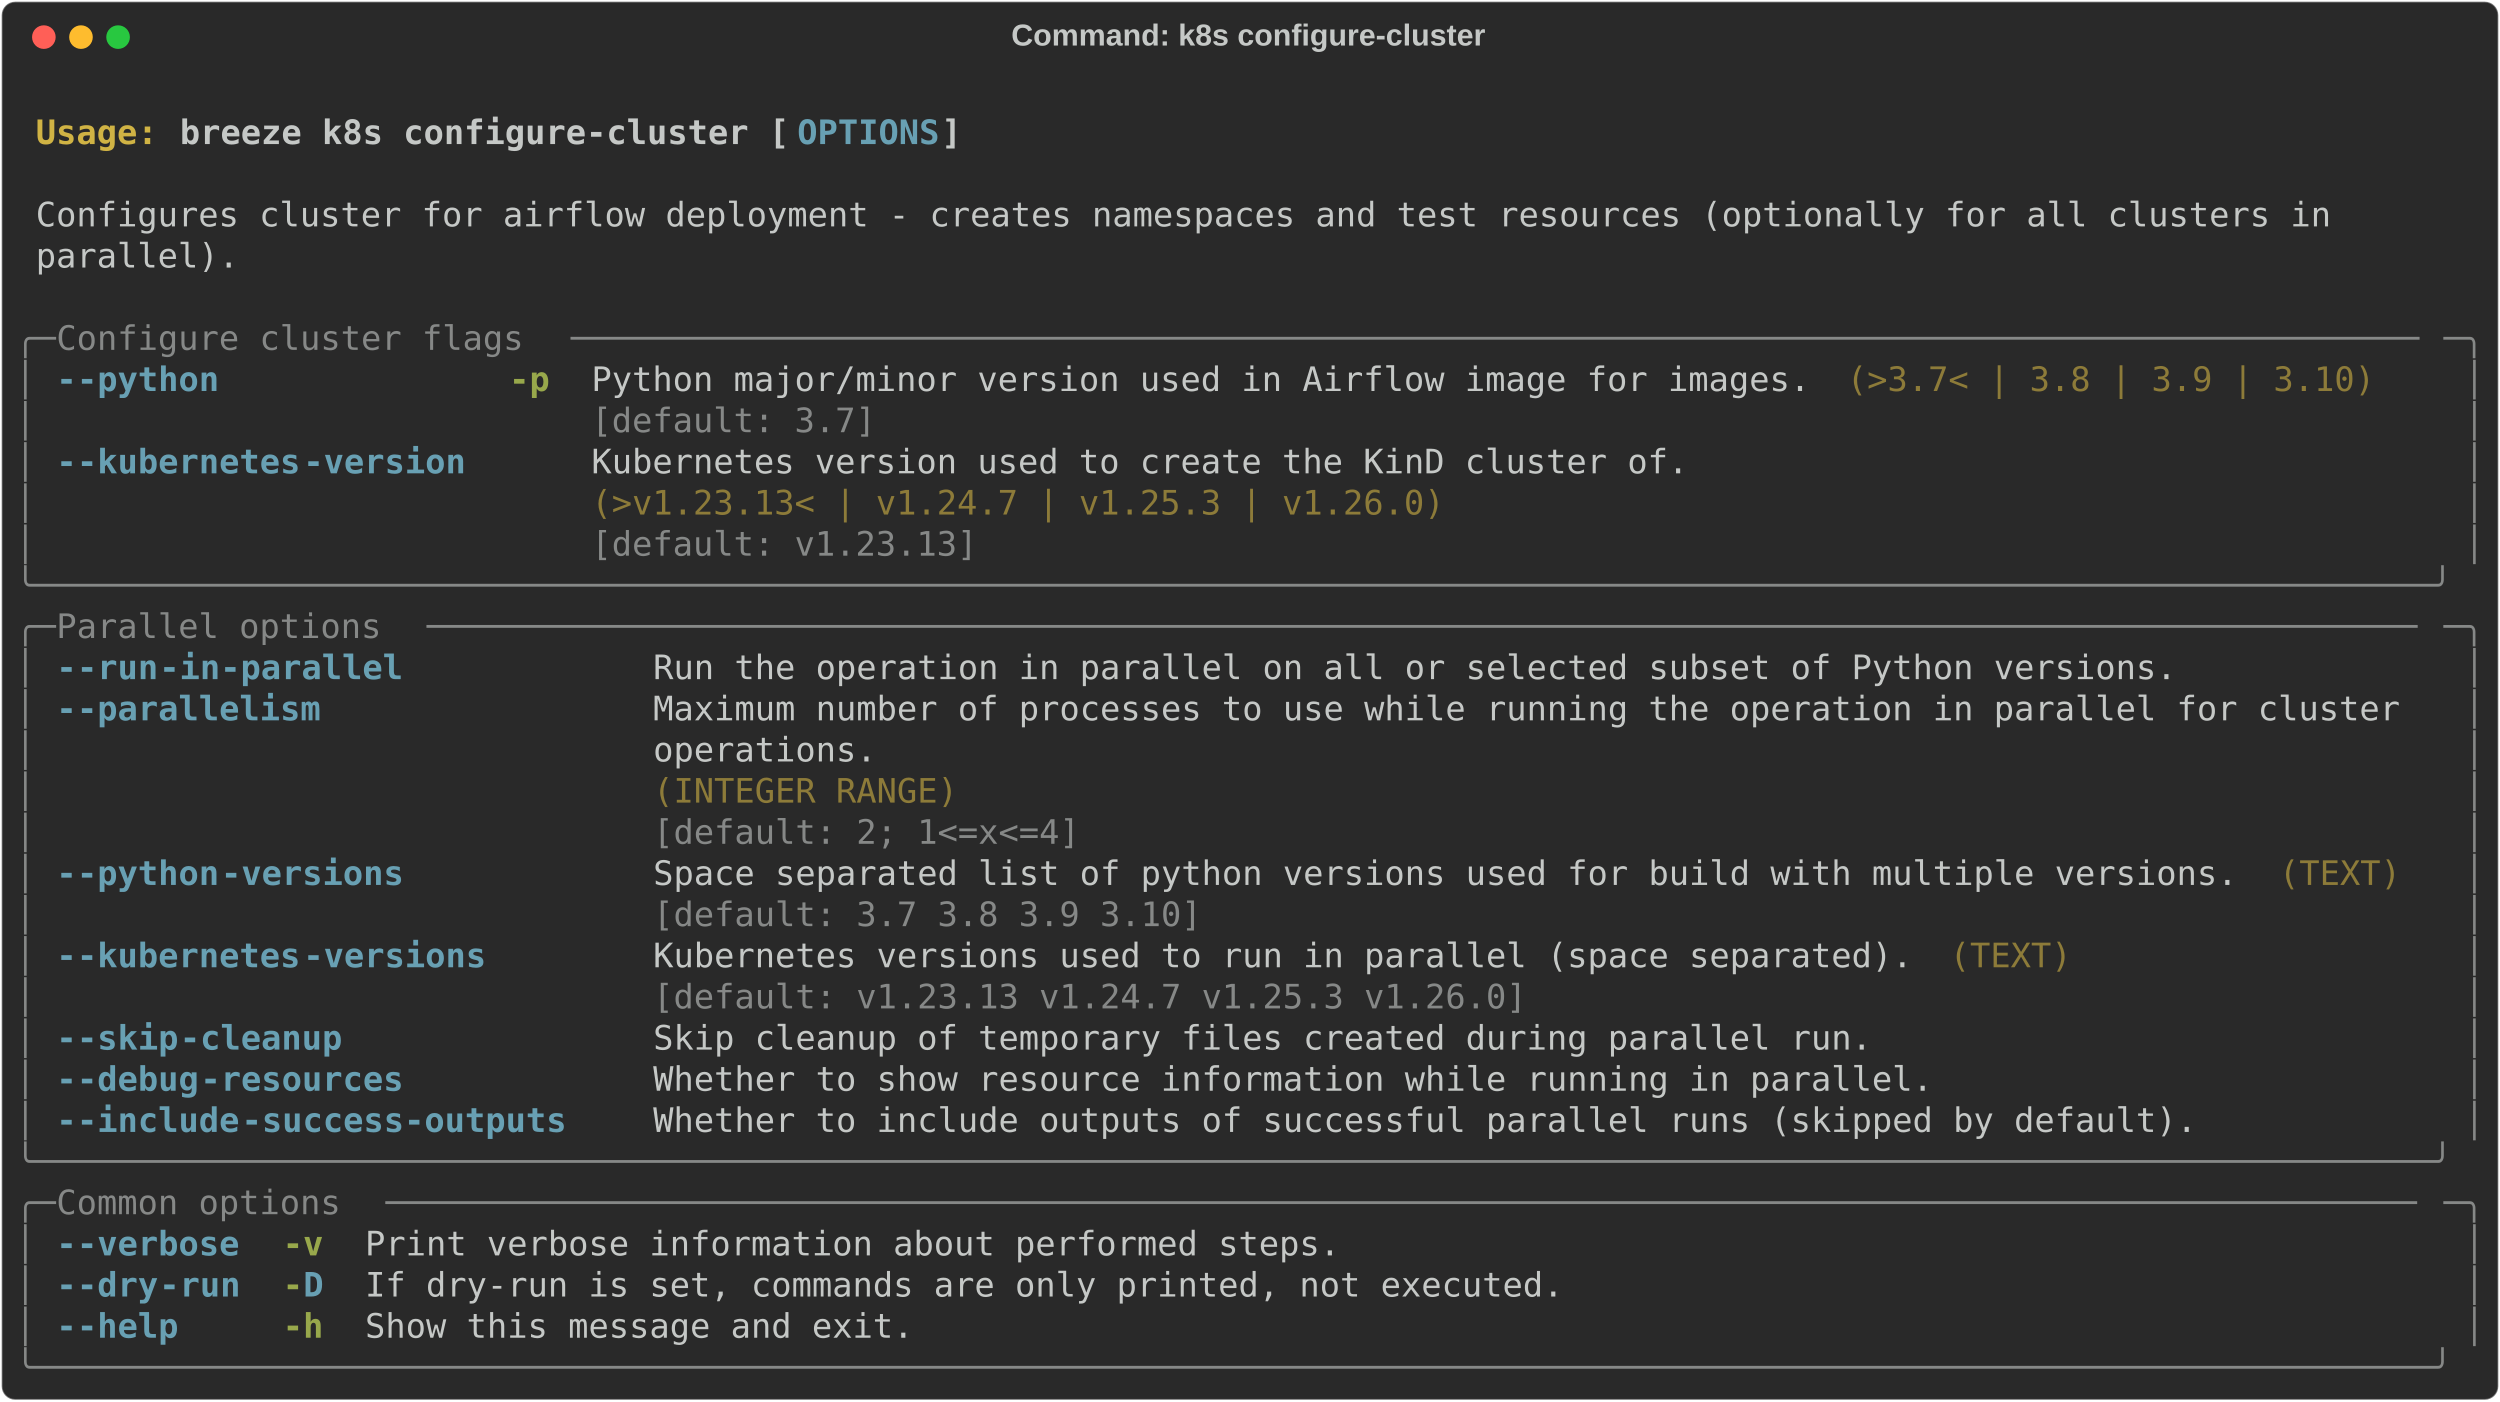
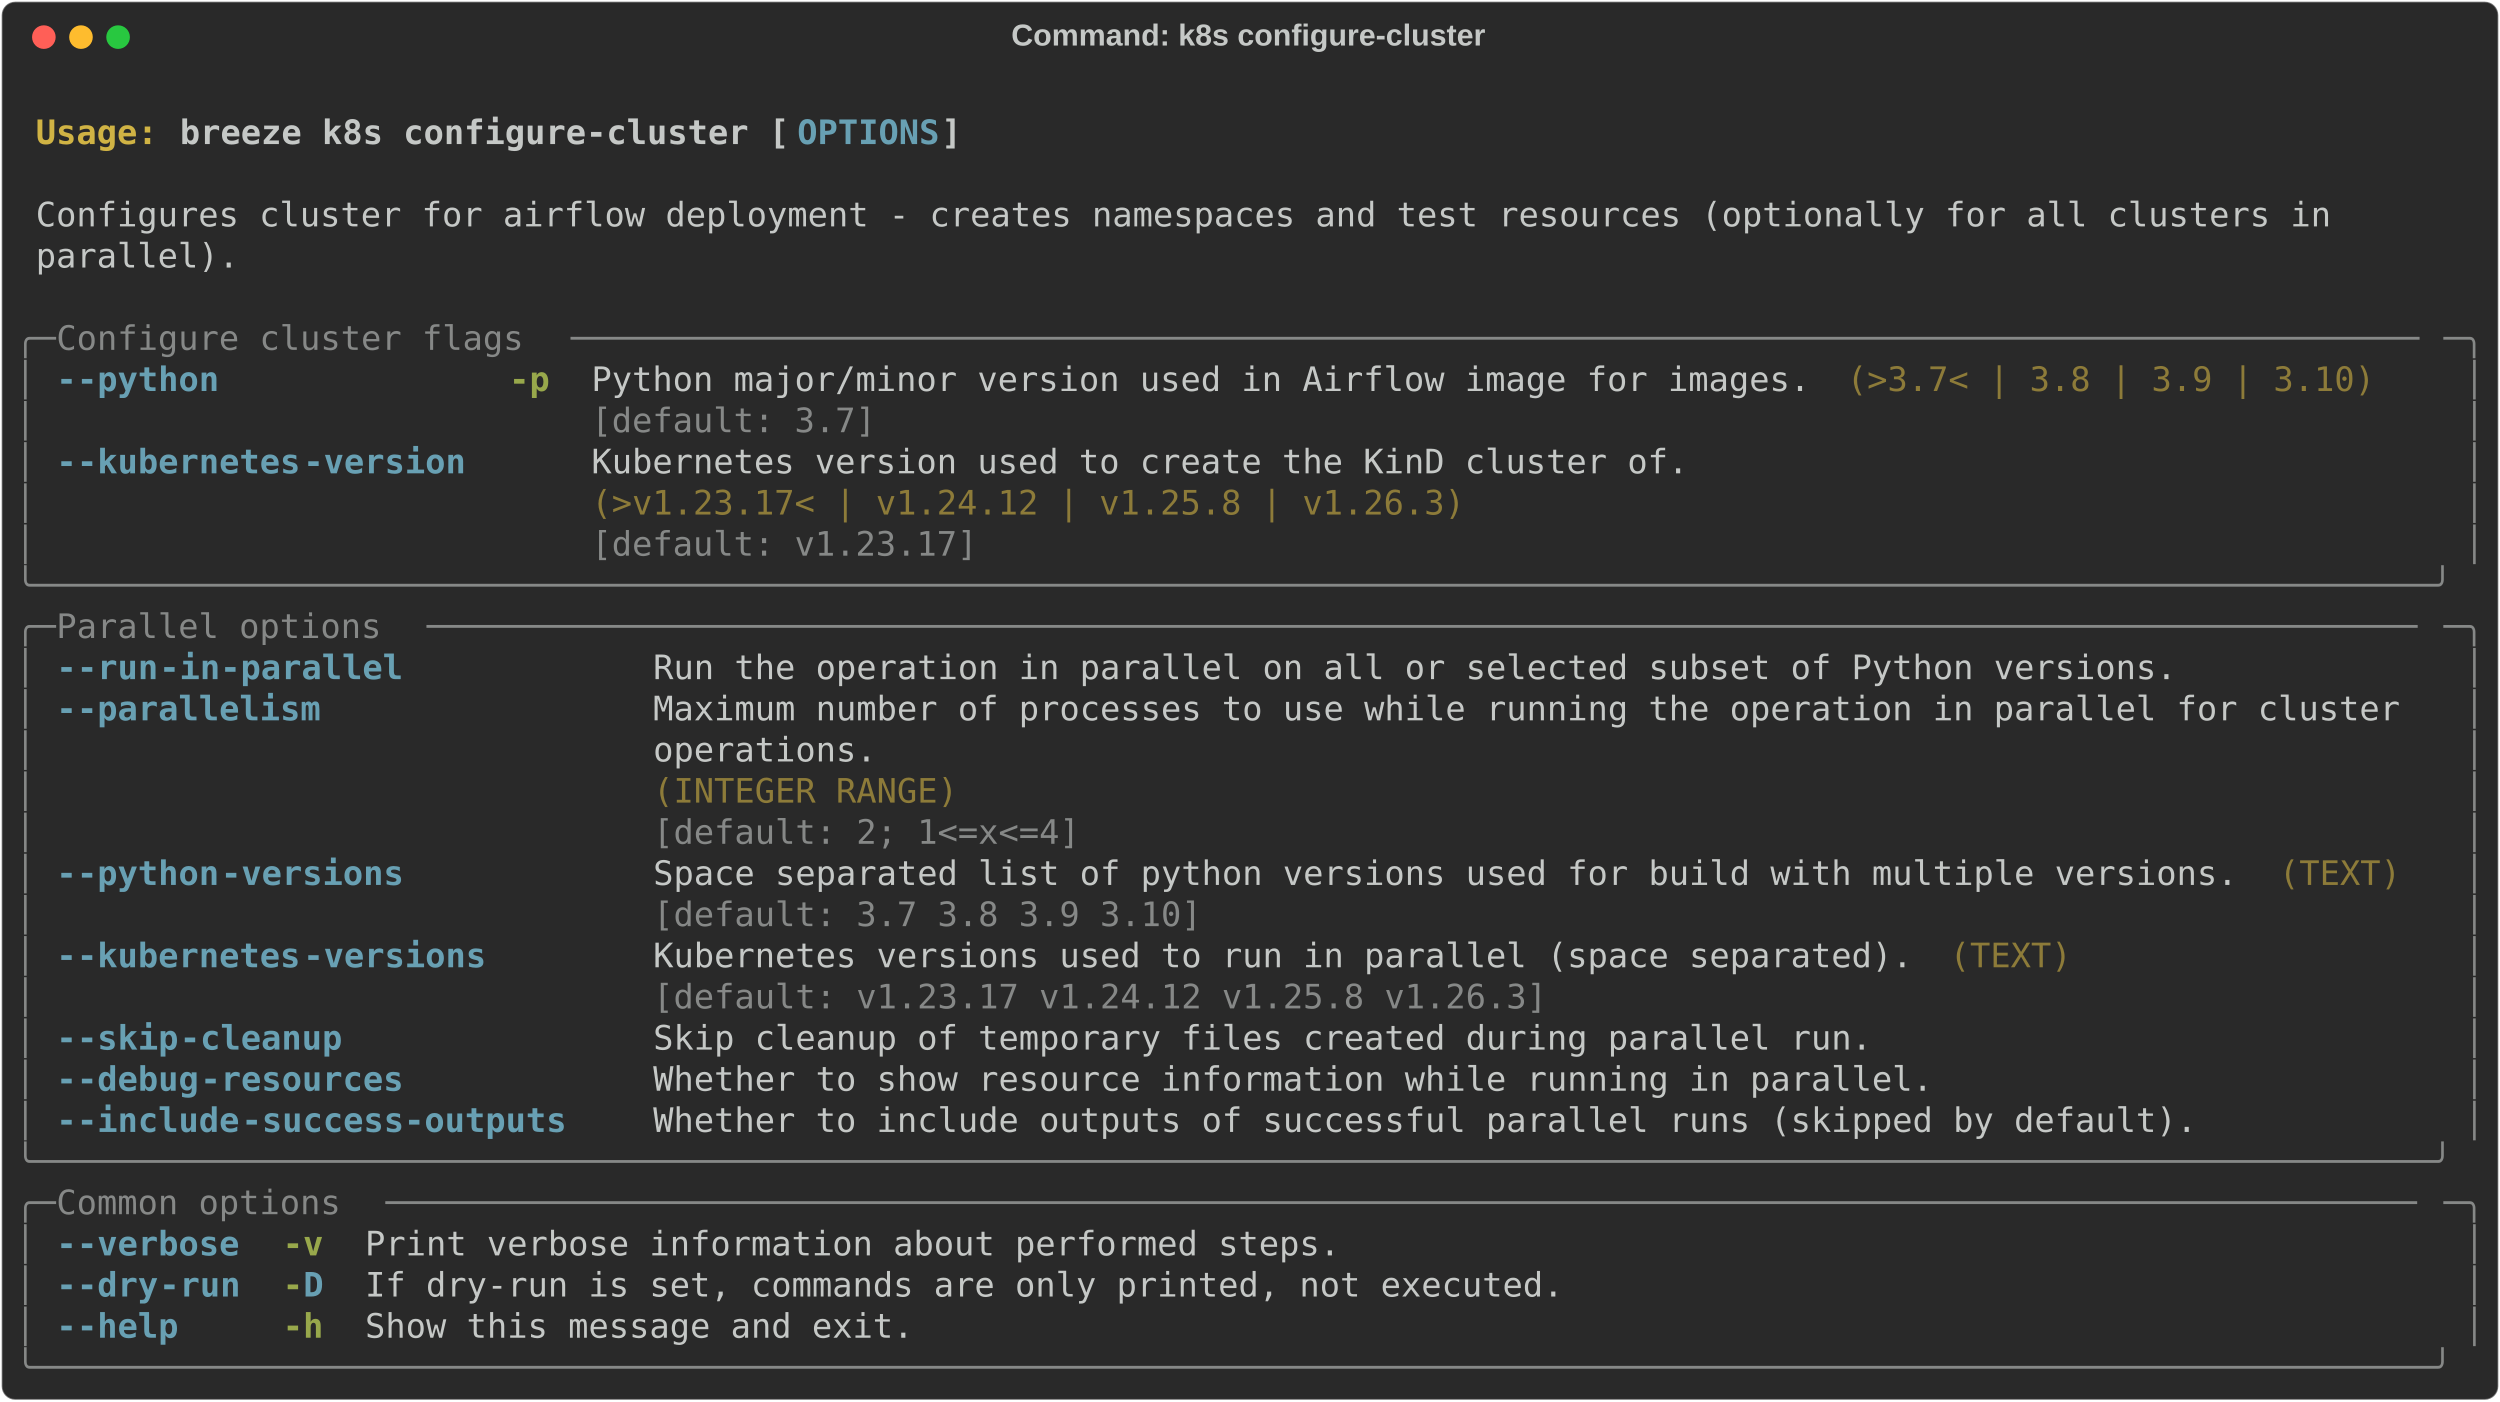
<svg xmlns="http://www.w3.org/2000/svg" class="rich-terminal" viewBox="0 0 1482 830.8">
  <style>

    @font-face {
        font-family: "Fira Code";
        src: local("FiraCode-Regular"),
                url("https://cdnjs.cloudflare.com/ajax/libs/firacode/6.2.0/woff2/FiraCode-Regular.woff2") format("woff2"),
                url("https://cdnjs.cloudflare.com/ajax/libs/firacode/6.2.0/woff/FiraCode-Regular.woff") format("woff");
        font-style: normal;
        font-weight: 400;
    }
    @font-face {
        font-family: "Fira Code";
        src: local("FiraCode-Bold"),
                url("https://cdnjs.cloudflare.com/ajax/libs/firacode/6.2.0/woff2/FiraCode-Bold.woff2") format("woff2"),
                url("https://cdnjs.cloudflare.com/ajax/libs/firacode/6.2.0/woff/FiraCode-Bold.woff") format("woff");
        font-style: bold;
        font-weight: 700;
    }

    .breeze-k8s-configure-cluster-matrix {
        font-family: Fira Code, monospace;
        font-size: 20px;
        line-height: 24.4px;
        font-variant-east-asian: full-width;
    }

    .breeze-k8s-configure-cluster-title {
        font-size: 18px;
        font-weight: bold;
        font-family: arial;
    }

    .breeze-k8s-configure-cluster-r1 { fill: #c5c8c6;font-weight: bold }
.breeze-k8s-configure-cluster-r2 { fill: #c5c8c6 }
.breeze-k8s-configure-cluster-r3 { fill: #d0b344;font-weight: bold }
.breeze-k8s-configure-cluster-r4 { fill: #68a0b3;font-weight: bold }
.breeze-k8s-configure-cluster-r5 { fill: #868887 }
.breeze-k8s-configure-cluster-r6 { fill: #98a84b;font-weight: bold }
.breeze-k8s-configure-cluster-r7 { fill: #8d7b39 }
    </style>
  <defs>
    <clipPath id="breeze-k8s-configure-cluster-clip-terminal">
      <rect x="0" y="0" width="1463.0" height="779.8" />
    </clipPath>
    <clipPath id="breeze-k8s-configure-cluster-line-0">
      <rect x="0" y="1.5" width="1464" height="24.65" />
    </clipPath>
    <clipPath id="breeze-k8s-configure-cluster-line-1">
      <rect x="0" y="25.9" width="1464" height="24.65" />
    </clipPath>
    <clipPath id="breeze-k8s-configure-cluster-line-2">
      <rect x="0" y="50.3" width="1464" height="24.65" />
    </clipPath>
    <clipPath id="breeze-k8s-configure-cluster-line-3">
      <rect x="0" y="74.7" width="1464" height="24.65" />
    </clipPath>
    <clipPath id="breeze-k8s-configure-cluster-line-4">
      <rect x="0" y="99.1" width="1464" height="24.65" />
    </clipPath>
    <clipPath id="breeze-k8s-configure-cluster-line-5">
      <rect x="0" y="123.5" width="1464" height="24.65" />
    </clipPath>
    <clipPath id="breeze-k8s-configure-cluster-line-6">
      <rect x="0" y="147.9" width="1464" height="24.65" />
    </clipPath>
    <clipPath id="breeze-k8s-configure-cluster-line-7">
      <rect x="0" y="172.3" width="1464" height="24.65" />
    </clipPath>
    <clipPath id="breeze-k8s-configure-cluster-line-8">
      <rect x="0" y="196.7" width="1464" height="24.65" />
    </clipPath>
    <clipPath id="breeze-k8s-configure-cluster-line-9">
      <rect x="0" y="221.1" width="1464" height="24.65" />
    </clipPath>
    <clipPath id="breeze-k8s-configure-cluster-line-10">
      <rect x="0" y="245.5" width="1464" height="24.65" />
    </clipPath>
    <clipPath id="breeze-k8s-configure-cluster-line-11">
      <rect x="0" y="269.9" width="1464" height="24.65" />
    </clipPath>
    <clipPath id="breeze-k8s-configure-cluster-line-12">
      <rect x="0" y="294.3" width="1464" height="24.65" />
    </clipPath>
    <clipPath id="breeze-k8s-configure-cluster-line-13">
      <rect x="0" y="318.7" width="1464" height="24.65" />
    </clipPath>
    <clipPath id="breeze-k8s-configure-cluster-line-14">
      <rect x="0" y="343.1" width="1464" height="24.65" />
    </clipPath>
    <clipPath id="breeze-k8s-configure-cluster-line-15">
      <rect x="0" y="367.5" width="1464" height="24.65" />
    </clipPath>
    <clipPath id="breeze-k8s-configure-cluster-line-16">
      <rect x="0" y="391.9" width="1464" height="24.65" />
    </clipPath>
    <clipPath id="breeze-k8s-configure-cluster-line-17">
      <rect x="0" y="416.3" width="1464" height="24.65" />
    </clipPath>
    <clipPath id="breeze-k8s-configure-cluster-line-18">
      <rect x="0" y="440.7" width="1464" height="24.65" />
    </clipPath>
    <clipPath id="breeze-k8s-configure-cluster-line-19">
      <rect x="0" y="465.1" width="1464" height="24.65" />
    </clipPath>
    <clipPath id="breeze-k8s-configure-cluster-line-20">
      <rect x="0" y="489.5" width="1464" height="24.65" />
    </clipPath>
    <clipPath id="breeze-k8s-configure-cluster-line-21">
      <rect x="0" y="513.9" width="1464" height="24.65" />
    </clipPath>
    <clipPath id="breeze-k8s-configure-cluster-line-22">
      <rect x="0" y="538.3" width="1464" height="24.65" />
    </clipPath>
    <clipPath id="breeze-k8s-configure-cluster-line-23">
      <rect x="0" y="562.7" width="1464" height="24.65" />
    </clipPath>
    <clipPath id="breeze-k8s-configure-cluster-line-24">
      <rect x="0" y="587.1" width="1464" height="24.65" />
    </clipPath>
    <clipPath id="breeze-k8s-configure-cluster-line-25">
      <rect x="0" y="611.5" width="1464" height="24.65" />
    </clipPath>
    <clipPath id="breeze-k8s-configure-cluster-line-26">
      <rect x="0" y="635.9" width="1464" height="24.65" />
    </clipPath>
    <clipPath id="breeze-k8s-configure-cluster-line-27">
      <rect x="0" y="660.3" width="1464" height="24.65" />
    </clipPath>
    <clipPath id="breeze-k8s-configure-cluster-line-28">
      <rect x="0" y="684.7" width="1464" height="24.65" />
    </clipPath>
    <clipPath id="breeze-k8s-configure-cluster-line-29">
      <rect x="0" y="709.1" width="1464" height="24.65" />
    </clipPath>
    <clipPath id="breeze-k8s-configure-cluster-line-30">
      <rect x="0" y="733.5" width="1464" height="24.65" />
    </clipPath>
  </defs>
  <rect fill="#292929" stroke="rgba(255,255,255,0.35)" stroke-width="1" x="1" y="1" width="1480" height="828.8" rx="8" />
  <text class="breeze-k8s-configure-cluster-title" fill="#c5c8c6" text-anchor="middle" x="740" y="27">Command: k8s configure-cluster</text>
  <g transform="translate(26,22)">
    <circle cx="0" cy="0" r="7" fill="#ff5f57" />
    <circle cx="22" cy="0" r="7" fill="#febc2e" />
    <circle cx="44" cy="0" r="7" fill="#28c840" />
  </g>
  <g transform="translate(9, 41)" clip-path="url(#breeze-k8s-configure-cluster-clip-terminal)">
    <g class="breeze-k8s-configure-cluster-matrix">
      <text class="breeze-k8s-configure-cluster-r2" x="1464" y="20" textLength="12.2" clip-path="url(#breeze-k8s-configure-cluster-line-0)">
</text>
      <text class="breeze-k8s-configure-cluster-r3" x="12.2" y="44.4" textLength="85.4" clip-path="url(#breeze-k8s-configure-cluster-line-1)">Usage: </text>
      <text class="breeze-k8s-configure-cluster-r1" x="97.6" y="44.4" textLength="366" clip-path="url(#breeze-k8s-configure-cluster-line-1)">breeze k8s configure-cluster [</text>
      <text class="breeze-k8s-configure-cluster-r4" x="463.6" y="44.4" textLength="85.4" clip-path="url(#breeze-k8s-configure-cluster-line-1)">OPTIONS</text>
      <text class="breeze-k8s-configure-cluster-r1" x="549" y="44.4" textLength="12.2" clip-path="url(#breeze-k8s-configure-cluster-line-1)">]</text>
      <text class="breeze-k8s-configure-cluster-r2" x="1464" y="44.4" textLength="12.2" clip-path="url(#breeze-k8s-configure-cluster-line-1)">
</text>
      <text class="breeze-k8s-configure-cluster-r2" x="1464" y="68.8" textLength="12.2" clip-path="url(#breeze-k8s-configure-cluster-line-2)">
</text>
      <text class="breeze-k8s-configure-cluster-r2" x="12.2" y="93.2" textLength="1390.8" clip-path="url(#breeze-k8s-configure-cluster-line-3)">Configures cluster for airflow deployment - creates namespaces and test resources (optionally for all clusters in </text>
      <text class="breeze-k8s-configure-cluster-r2" x="1464" y="93.2" textLength="12.2" clip-path="url(#breeze-k8s-configure-cluster-line-3)">
</text>
      <text class="breeze-k8s-configure-cluster-r2" x="12.2" y="117.6" textLength="122" clip-path="url(#breeze-k8s-configure-cluster-line-4)">parallel).</text>
      <text class="breeze-k8s-configure-cluster-r2" x="1464" y="117.6" textLength="12.2" clip-path="url(#breeze-k8s-configure-cluster-line-4)">
</text>
      <text class="breeze-k8s-configure-cluster-r2" x="1464" y="142" textLength="12.2" clip-path="url(#breeze-k8s-configure-cluster-line-5)">
</text>
      <text class="breeze-k8s-configure-cluster-r5" x="0" y="166.4" textLength="24.4" clip-path="url(#breeze-k8s-configure-cluster-line-6)">╭─</text>
      <text class="breeze-k8s-configure-cluster-r5" x="24.4" y="166.4" textLength="305" clip-path="url(#breeze-k8s-configure-cluster-line-6)"> Configure cluster flags </text>
      <text class="breeze-k8s-configure-cluster-r5" x="329.4" y="166.4" textLength="1110.2" clip-path="url(#breeze-k8s-configure-cluster-line-6)">───────────────────────────────────────────────────────────────────────────────────────────</text>
      <text class="breeze-k8s-configure-cluster-r5" x="1439.6" y="166.4" textLength="24.4" clip-path="url(#breeze-k8s-configure-cluster-line-6)">─╮</text>
      <text class="breeze-k8s-configure-cluster-r2" x="1464" y="166.4" textLength="12.2" clip-path="url(#breeze-k8s-configure-cluster-line-6)">
</text>
      <text class="breeze-k8s-configure-cluster-r5" x="0" y="190.8" textLength="12.2" clip-path="url(#breeze-k8s-configure-cluster-line-7)">│</text>
      <text class="breeze-k8s-configure-cluster-r4" x="24.4" y="190.8" textLength="12.2" clip-path="url(#breeze-k8s-configure-cluster-line-7)">-</text>
      <text class="breeze-k8s-configure-cluster-r4" x="36.6" y="190.8" textLength="85.4" clip-path="url(#breeze-k8s-configure-cluster-line-7)">-python</text>
      <text class="breeze-k8s-configure-cluster-r6" x="292.8" y="190.8" textLength="24.4" clip-path="url(#breeze-k8s-configure-cluster-line-7)">-p</text>
      <text class="breeze-k8s-configure-cluster-r2" x="341.6" y="190.8" textLength="732" clip-path="url(#breeze-k8s-configure-cluster-line-7)">Python major/minor version used in Airflow image for images.</text>
      <text class="breeze-k8s-configure-cluster-r7" x="1085.8" y="190.8" textLength="317.2" clip-path="url(#breeze-k8s-configure-cluster-line-7)">(&gt;3.7&lt; | 3.8 | 3.9 | 3.10)</text>
      <text class="breeze-k8s-configure-cluster-r5" x="1451.8" y="190.8" textLength="12.2" clip-path="url(#breeze-k8s-configure-cluster-line-7)">│</text>
      <text class="breeze-k8s-configure-cluster-r2" x="1464" y="190.8" textLength="12.2" clip-path="url(#breeze-k8s-configure-cluster-line-7)">
</text>
      <text class="breeze-k8s-configure-cluster-r5" x="0" y="215.2" textLength="12.2" clip-path="url(#breeze-k8s-configure-cluster-line-8)">│</text>
      <text class="breeze-k8s-configure-cluster-r5" x="341.6" y="215.2" textLength="732" clip-path="url(#breeze-k8s-configure-cluster-line-8)">[default: 3.7]                                              </text>
      <text class="breeze-k8s-configure-cluster-r5" x="1451.8" y="215.2" textLength="12.2" clip-path="url(#breeze-k8s-configure-cluster-line-8)">│</text>
      <text class="breeze-k8s-configure-cluster-r2" x="1464" y="215.2" textLength="12.2" clip-path="url(#breeze-k8s-configure-cluster-line-8)">
</text>
      <text class="breeze-k8s-configure-cluster-r5" x="0" y="239.6" textLength="12.2" clip-path="url(#breeze-k8s-configure-cluster-line-9)">│</text>
      <text class="breeze-k8s-configure-cluster-r4" x="24.4" y="239.6" textLength="12.2" clip-path="url(#breeze-k8s-configure-cluster-line-9)">-</text>
      <text class="breeze-k8s-configure-cluster-r4" x="36.6" y="239.6" textLength="134.2" clip-path="url(#breeze-k8s-configure-cluster-line-9)">-kubernetes</text>
      <text class="breeze-k8s-configure-cluster-r4" x="170.8" y="239.6" textLength="97.6" clip-path="url(#breeze-k8s-configure-cluster-line-9)">-version</text>
      <text class="breeze-k8s-configure-cluster-r2" x="341.6" y="239.6" textLength="658.8" clip-path="url(#breeze-k8s-configure-cluster-line-9)">Kubernetes version used to create the KinD cluster of.</text>
      <text class="breeze-k8s-configure-cluster-r5" x="1451.8" y="239.6" textLength="12.2" clip-path="url(#breeze-k8s-configure-cluster-line-9)">│</text>
      <text class="breeze-k8s-configure-cluster-r2" x="1464" y="239.6" textLength="12.2" clip-path="url(#breeze-k8s-configure-cluster-line-9)">
</text>
      <text class="breeze-k8s-configure-cluster-r5" x="0" y="264" textLength="12.2" clip-path="url(#breeze-k8s-configure-cluster-line-10)">│</text>
-       <text class="breeze-k8s-configure-cluster-r7" x="341.6" y="264" textLength="658.8" clip-path="url(#breeze-k8s-configure-cluster-line-10)">(&gt;v1.23.13&lt; | v1.24.7 | v1.25.3 | v1.26.0)            </text>
+       <text class="breeze-k8s-configure-cluster-r7" x="341.6" y="264" textLength="658.8" clip-path="url(#breeze-k8s-configure-cluster-line-10)">(&gt;v1.23.17&lt; | v1.24.12 | v1.25.8 | v1.26.3)           </text>
      <text class="breeze-k8s-configure-cluster-r5" x="1451.8" y="264" textLength="12.2" clip-path="url(#breeze-k8s-configure-cluster-line-10)">│</text>
      <text class="breeze-k8s-configure-cluster-r2" x="1464" y="264" textLength="12.2" clip-path="url(#breeze-k8s-configure-cluster-line-10)">
</text>
      <text class="breeze-k8s-configure-cluster-r5" x="0" y="288.4" textLength="12.2" clip-path="url(#breeze-k8s-configure-cluster-line-11)">│</text>
-       <text class="breeze-k8s-configure-cluster-r5" x="341.6" y="288.4" textLength="658.8" clip-path="url(#breeze-k8s-configure-cluster-line-11)">[default: v1.23.13]                                   </text>
+       <text class="breeze-k8s-configure-cluster-r5" x="341.6" y="288.4" textLength="658.8" clip-path="url(#breeze-k8s-configure-cluster-line-11)">[default: v1.23.17]                                   </text>
      <text class="breeze-k8s-configure-cluster-r5" x="1451.8" y="288.4" textLength="12.2" clip-path="url(#breeze-k8s-configure-cluster-line-11)">│</text>
      <text class="breeze-k8s-configure-cluster-r2" x="1464" y="288.4" textLength="12.2" clip-path="url(#breeze-k8s-configure-cluster-line-11)">
</text>
      <text class="breeze-k8s-configure-cluster-r5" x="0" y="312.8" textLength="1464" clip-path="url(#breeze-k8s-configure-cluster-line-12)">╰──────────────────────────────────────────────────────────────────────────────────────────────────────────────────────╯</text>
      <text class="breeze-k8s-configure-cluster-r2" x="1464" y="312.8" textLength="12.2" clip-path="url(#breeze-k8s-configure-cluster-line-12)">
</text>
      <text class="breeze-k8s-configure-cluster-r5" x="0" y="337.2" textLength="24.4" clip-path="url(#breeze-k8s-configure-cluster-line-13)">╭─</text>
      <text class="breeze-k8s-configure-cluster-r5" x="24.4" y="337.2" textLength="219.6" clip-path="url(#breeze-k8s-configure-cluster-line-13)"> Parallel options </text>
      <text class="breeze-k8s-configure-cluster-r5" x="244" y="337.2" textLength="1195.6" clip-path="url(#breeze-k8s-configure-cluster-line-13)">──────────────────────────────────────────────────────────────────────────────────────────────────</text>
      <text class="breeze-k8s-configure-cluster-r5" x="1439.6" y="337.2" textLength="24.4" clip-path="url(#breeze-k8s-configure-cluster-line-13)">─╮</text>
      <text class="breeze-k8s-configure-cluster-r2" x="1464" y="337.2" textLength="12.2" clip-path="url(#breeze-k8s-configure-cluster-line-13)">
</text>
      <text class="breeze-k8s-configure-cluster-r5" x="0" y="361.6" textLength="12.2" clip-path="url(#breeze-k8s-configure-cluster-line-14)">│</text>
      <text class="breeze-k8s-configure-cluster-r4" x="24.4" y="361.6" textLength="12.2" clip-path="url(#breeze-k8s-configure-cluster-line-14)">-</text>
      <text class="breeze-k8s-configure-cluster-r4" x="36.6" y="361.6" textLength="48.8" clip-path="url(#breeze-k8s-configure-cluster-line-14)">-run</text>
      <text class="breeze-k8s-configure-cluster-r4" x="85.4" y="361.6" textLength="146.4" clip-path="url(#breeze-k8s-configure-cluster-line-14)">-in-parallel</text>
      <text class="breeze-k8s-configure-cluster-r2" x="378.2" y="361.6" textLength="915" clip-path="url(#breeze-k8s-configure-cluster-line-14)">Run the operation in parallel on all or selected subset of Python versions.</text>
      <text class="breeze-k8s-configure-cluster-r5" x="1451.8" y="361.6" textLength="12.2" clip-path="url(#breeze-k8s-configure-cluster-line-14)">│</text>
      <text class="breeze-k8s-configure-cluster-r2" x="1464" y="361.6" textLength="12.2" clip-path="url(#breeze-k8s-configure-cluster-line-14)">
</text>
      <text class="breeze-k8s-configure-cluster-r5" x="0" y="386" textLength="12.2" clip-path="url(#breeze-k8s-configure-cluster-line-15)">│</text>
      <text class="breeze-k8s-configure-cluster-r4" x="24.4" y="386" textLength="12.2" clip-path="url(#breeze-k8s-configure-cluster-line-15)">-</text>
      <text class="breeze-k8s-configure-cluster-r4" x="36.6" y="386" textLength="146.4" clip-path="url(#breeze-k8s-configure-cluster-line-15)">-parallelism</text>
      <text class="breeze-k8s-configure-cluster-r2" x="378.2" y="386" textLength="1061.4" clip-path="url(#breeze-k8s-configure-cluster-line-15)">Maximum number of processes to use while running the operation in parallel for cluster </text>
      <text class="breeze-k8s-configure-cluster-r5" x="1451.8" y="386" textLength="12.2" clip-path="url(#breeze-k8s-configure-cluster-line-15)">│</text>
      <text class="breeze-k8s-configure-cluster-r2" x="1464" y="386" textLength="12.2" clip-path="url(#breeze-k8s-configure-cluster-line-15)">
</text>
      <text class="breeze-k8s-configure-cluster-r5" x="0" y="410.4" textLength="12.2" clip-path="url(#breeze-k8s-configure-cluster-line-16)">│</text>
      <text class="breeze-k8s-configure-cluster-r2" x="378.2" y="410.4" textLength="1061.4" clip-path="url(#breeze-k8s-configure-cluster-line-16)">operations.                                                                            </text>
      <text class="breeze-k8s-configure-cluster-r5" x="1451.8" y="410.4" textLength="12.2" clip-path="url(#breeze-k8s-configure-cluster-line-16)">│</text>
      <text class="breeze-k8s-configure-cluster-r2" x="1464" y="410.4" textLength="12.2" clip-path="url(#breeze-k8s-configure-cluster-line-16)">
</text>
      <text class="breeze-k8s-configure-cluster-r5" x="0" y="434.8" textLength="12.2" clip-path="url(#breeze-k8s-configure-cluster-line-17)">│</text>
      <text class="breeze-k8s-configure-cluster-r7" x="378.2" y="434.8" textLength="1061.4" clip-path="url(#breeze-k8s-configure-cluster-line-17)">(INTEGER RANGE)                                                                        </text>
      <text class="breeze-k8s-configure-cluster-r5" x="1451.8" y="434.8" textLength="12.2" clip-path="url(#breeze-k8s-configure-cluster-line-17)">│</text>
      <text class="breeze-k8s-configure-cluster-r2" x="1464" y="434.8" textLength="12.2" clip-path="url(#breeze-k8s-configure-cluster-line-17)">
</text>
      <text class="breeze-k8s-configure-cluster-r5" x="0" y="459.2" textLength="12.2" clip-path="url(#breeze-k8s-configure-cluster-line-18)">│</text>
      <text class="breeze-k8s-configure-cluster-r5" x="378.2" y="459.2" textLength="1061.4" clip-path="url(#breeze-k8s-configure-cluster-line-18)">[default: 2; 1&lt;=x&lt;=4]                                                                  </text>
      <text class="breeze-k8s-configure-cluster-r5" x="1451.8" y="459.2" textLength="12.2" clip-path="url(#breeze-k8s-configure-cluster-line-18)">│</text>
      <text class="breeze-k8s-configure-cluster-r2" x="1464" y="459.2" textLength="12.2" clip-path="url(#breeze-k8s-configure-cluster-line-18)">
</text>
      <text class="breeze-k8s-configure-cluster-r5" x="0" y="483.6" textLength="12.2" clip-path="url(#breeze-k8s-configure-cluster-line-19)">│</text>
      <text class="breeze-k8s-configure-cluster-r4" x="24.4" y="483.6" textLength="12.2" clip-path="url(#breeze-k8s-configure-cluster-line-19)">-</text>
      <text class="breeze-k8s-configure-cluster-r4" x="36.6" y="483.6" textLength="85.4" clip-path="url(#breeze-k8s-configure-cluster-line-19)">-python</text>
      <text class="breeze-k8s-configure-cluster-r4" x="122" y="483.6" textLength="109.8" clip-path="url(#breeze-k8s-configure-cluster-line-19)">-versions</text>
      <text class="breeze-k8s-configure-cluster-r2" x="378.2" y="483.6" textLength="951.6" clip-path="url(#breeze-k8s-configure-cluster-line-19)">Space separated list of python versions used for build with multiple versions.</text>
      <text class="breeze-k8s-configure-cluster-r7" x="1342" y="483.6" textLength="73.2" clip-path="url(#breeze-k8s-configure-cluster-line-19)">(TEXT)</text>
      <text class="breeze-k8s-configure-cluster-r5" x="1451.8" y="483.6" textLength="12.2" clip-path="url(#breeze-k8s-configure-cluster-line-19)">│</text>
      <text class="breeze-k8s-configure-cluster-r2" x="1464" y="483.6" textLength="12.2" clip-path="url(#breeze-k8s-configure-cluster-line-19)">
</text>
      <text class="breeze-k8s-configure-cluster-r5" x="0" y="508" textLength="12.2" clip-path="url(#breeze-k8s-configure-cluster-line-20)">│</text>
      <text class="breeze-k8s-configure-cluster-r5" x="378.2" y="508" textLength="951.6" clip-path="url(#breeze-k8s-configure-cluster-line-20)">[default: 3.7 3.8 3.9 3.10]                                                   </text>
      <text class="breeze-k8s-configure-cluster-r5" x="1451.8" y="508" textLength="12.2" clip-path="url(#breeze-k8s-configure-cluster-line-20)">│</text>
      <text class="breeze-k8s-configure-cluster-r2" x="1464" y="508" textLength="12.2" clip-path="url(#breeze-k8s-configure-cluster-line-20)">
</text>
      <text class="breeze-k8s-configure-cluster-r5" x="0" y="532.4" textLength="12.2" clip-path="url(#breeze-k8s-configure-cluster-line-21)">│</text>
      <text class="breeze-k8s-configure-cluster-r4" x="24.4" y="532.4" textLength="12.2" clip-path="url(#breeze-k8s-configure-cluster-line-21)">-</text>
      <text class="breeze-k8s-configure-cluster-r4" x="36.6" y="532.4" textLength="134.2" clip-path="url(#breeze-k8s-configure-cluster-line-21)">-kubernetes</text>
      <text class="breeze-k8s-configure-cluster-r4" x="170.8" y="532.4" textLength="109.8" clip-path="url(#breeze-k8s-configure-cluster-line-21)">-versions</text>
      <text class="breeze-k8s-configure-cluster-r2" x="378.2" y="532.4" textLength="756.4" clip-path="url(#breeze-k8s-configure-cluster-line-21)">Kubernetes versions used to run in parallel (space separated).</text>
      <text class="breeze-k8s-configure-cluster-r7" x="1146.8" y="532.4" textLength="73.2" clip-path="url(#breeze-k8s-configure-cluster-line-21)">(TEXT)</text>
      <text class="breeze-k8s-configure-cluster-r5" x="1451.8" y="532.4" textLength="12.2" clip-path="url(#breeze-k8s-configure-cluster-line-21)">│</text>
      <text class="breeze-k8s-configure-cluster-r2" x="1464" y="532.4" textLength="12.2" clip-path="url(#breeze-k8s-configure-cluster-line-21)">
</text>
      <text class="breeze-k8s-configure-cluster-r5" x="0" y="556.8" textLength="12.2" clip-path="url(#breeze-k8s-configure-cluster-line-22)">│</text>
-       <text class="breeze-k8s-configure-cluster-r5" x="378.2" y="556.8" textLength="756.4" clip-path="url(#breeze-k8s-configure-cluster-line-22)">[default: v1.23.13 v1.24.7 v1.25.3 v1.26.0]                   </text>
+       <text class="breeze-k8s-configure-cluster-r5" x="378.2" y="556.8" textLength="756.4" clip-path="url(#breeze-k8s-configure-cluster-line-22)">[default: v1.23.17 v1.24.12 v1.25.8 v1.26.3]                  </text>
      <text class="breeze-k8s-configure-cluster-r5" x="1451.8" y="556.8" textLength="12.2" clip-path="url(#breeze-k8s-configure-cluster-line-22)">│</text>
      <text class="breeze-k8s-configure-cluster-r2" x="1464" y="556.8" textLength="12.2" clip-path="url(#breeze-k8s-configure-cluster-line-22)">
</text>
      <text class="breeze-k8s-configure-cluster-r5" x="0" y="581.2" textLength="12.2" clip-path="url(#breeze-k8s-configure-cluster-line-23)">│</text>
      <text class="breeze-k8s-configure-cluster-r4" x="24.4" y="581.2" textLength="12.2" clip-path="url(#breeze-k8s-configure-cluster-line-23)">-</text>
      <text class="breeze-k8s-configure-cluster-r4" x="36.6" y="581.2" textLength="61" clip-path="url(#breeze-k8s-configure-cluster-line-23)">-skip</text>
      <text class="breeze-k8s-configure-cluster-r4" x="97.6" y="581.2" textLength="97.6" clip-path="url(#breeze-k8s-configure-cluster-line-23)">-cleanup</text>
      <text class="breeze-k8s-configure-cluster-r2" x="378.2" y="581.2" textLength="732" clip-path="url(#breeze-k8s-configure-cluster-line-23)">Skip cleanup of temporary files created during parallel run.</text>
      <text class="breeze-k8s-configure-cluster-r5" x="1451.8" y="581.2" textLength="12.2" clip-path="url(#breeze-k8s-configure-cluster-line-23)">│</text>
      <text class="breeze-k8s-configure-cluster-r2" x="1464" y="581.2" textLength="12.2" clip-path="url(#breeze-k8s-configure-cluster-line-23)">
</text>
      <text class="breeze-k8s-configure-cluster-r5" x="0" y="605.6" textLength="12.2" clip-path="url(#breeze-k8s-configure-cluster-line-24)">│</text>
      <text class="breeze-k8s-configure-cluster-r4" x="24.4" y="605.6" textLength="12.2" clip-path="url(#breeze-k8s-configure-cluster-line-24)">-</text>
      <text class="breeze-k8s-configure-cluster-r4" x="36.6" y="605.6" textLength="73.2" clip-path="url(#breeze-k8s-configure-cluster-line-24)">-debug</text>
      <text class="breeze-k8s-configure-cluster-r4" x="109.8" y="605.6" textLength="122" clip-path="url(#breeze-k8s-configure-cluster-line-24)">-resources</text>
      <text class="breeze-k8s-configure-cluster-r2" x="378.2" y="605.6" textLength="768.6" clip-path="url(#breeze-k8s-configure-cluster-line-24)">Whether to show resource information while running in parallel.</text>
      <text class="breeze-k8s-configure-cluster-r5" x="1451.8" y="605.6" textLength="12.2" clip-path="url(#breeze-k8s-configure-cluster-line-24)">│</text>
      <text class="breeze-k8s-configure-cluster-r2" x="1464" y="605.6" textLength="12.2" clip-path="url(#breeze-k8s-configure-cluster-line-24)">
</text>
      <text class="breeze-k8s-configure-cluster-r5" x="0" y="630" textLength="12.2" clip-path="url(#breeze-k8s-configure-cluster-line-25)">│</text>
      <text class="breeze-k8s-configure-cluster-r4" x="24.4" y="630" textLength="12.2" clip-path="url(#breeze-k8s-configure-cluster-line-25)">-</text>
      <text class="breeze-k8s-configure-cluster-r4" x="36.6" y="630" textLength="97.6" clip-path="url(#breeze-k8s-configure-cluster-line-25)">-include</text>
      <text class="breeze-k8s-configure-cluster-r4" x="134.2" y="630" textLength="195.2" clip-path="url(#breeze-k8s-configure-cluster-line-25)">-success-outputs</text>
      <text class="breeze-k8s-configure-cluster-r2" x="378.2" y="630" textLength="927.2" clip-path="url(#breeze-k8s-configure-cluster-line-25)">Whether to include outputs of successful parallel runs (skipped by default).</text>
      <text class="breeze-k8s-configure-cluster-r5" x="1451.8" y="630" textLength="12.2" clip-path="url(#breeze-k8s-configure-cluster-line-25)">│</text>
      <text class="breeze-k8s-configure-cluster-r2" x="1464" y="630" textLength="12.2" clip-path="url(#breeze-k8s-configure-cluster-line-25)">
</text>
      <text class="breeze-k8s-configure-cluster-r5" x="0" y="654.4" textLength="1464" clip-path="url(#breeze-k8s-configure-cluster-line-26)">╰──────────────────────────────────────────────────────────────────────────────────────────────────────────────────────╯</text>
      <text class="breeze-k8s-configure-cluster-r2" x="1464" y="654.4" textLength="12.2" clip-path="url(#breeze-k8s-configure-cluster-line-26)">
</text>
      <text class="breeze-k8s-configure-cluster-r5" x="0" y="678.8" textLength="24.4" clip-path="url(#breeze-k8s-configure-cluster-line-27)">╭─</text>
      <text class="breeze-k8s-configure-cluster-r5" x="24.4" y="678.8" textLength="195.2" clip-path="url(#breeze-k8s-configure-cluster-line-27)"> Common options </text>
      <text class="breeze-k8s-configure-cluster-r5" x="219.6" y="678.8" textLength="1220" clip-path="url(#breeze-k8s-configure-cluster-line-27)">────────────────────────────────────────────────────────────────────────────────────────────────────</text>
      <text class="breeze-k8s-configure-cluster-r5" x="1439.6" y="678.8" textLength="24.4" clip-path="url(#breeze-k8s-configure-cluster-line-27)">─╮</text>
      <text class="breeze-k8s-configure-cluster-r2" x="1464" y="678.8" textLength="12.2" clip-path="url(#breeze-k8s-configure-cluster-line-27)">
</text>
      <text class="breeze-k8s-configure-cluster-r5" x="0" y="703.2" textLength="12.2" clip-path="url(#breeze-k8s-configure-cluster-line-28)">│</text>
      <text class="breeze-k8s-configure-cluster-r4" x="24.4" y="703.2" textLength="12.2" clip-path="url(#breeze-k8s-configure-cluster-line-28)">-</text>
      <text class="breeze-k8s-configure-cluster-r4" x="36.6" y="703.2" textLength="97.6" clip-path="url(#breeze-k8s-configure-cluster-line-28)">-verbose</text>
      <text class="breeze-k8s-configure-cluster-r6" x="158.6" y="703.2" textLength="24.4" clip-path="url(#breeze-k8s-configure-cluster-line-28)">-v</text>
      <text class="breeze-k8s-configure-cluster-r2" x="207.4" y="703.2" textLength="585.6" clip-path="url(#breeze-k8s-configure-cluster-line-28)">Print verbose information about performed steps.</text>
      <text class="breeze-k8s-configure-cluster-r5" x="1451.8" y="703.2" textLength="12.2" clip-path="url(#breeze-k8s-configure-cluster-line-28)">│</text>
      <text class="breeze-k8s-configure-cluster-r2" x="1464" y="703.2" textLength="12.2" clip-path="url(#breeze-k8s-configure-cluster-line-28)">
</text>
      <text class="breeze-k8s-configure-cluster-r5" x="0" y="727.6" textLength="12.2" clip-path="url(#breeze-k8s-configure-cluster-line-29)">│</text>
      <text class="breeze-k8s-configure-cluster-r4" x="24.4" y="727.6" textLength="12.2" clip-path="url(#breeze-k8s-configure-cluster-line-29)">-</text>
      <text class="breeze-k8s-configure-cluster-r4" x="36.6" y="727.6" textLength="48.8" clip-path="url(#breeze-k8s-configure-cluster-line-29)">-dry</text>
      <text class="breeze-k8s-configure-cluster-r4" x="85.4" y="727.6" textLength="48.8" clip-path="url(#breeze-k8s-configure-cluster-line-29)">-run</text>
      <text class="breeze-k8s-configure-cluster-r6" x="158.6" y="727.6" textLength="12.2" clip-path="url(#breeze-k8s-configure-cluster-line-29)">-</text>
      <text class="breeze-k8s-configure-cluster-r4" x="170.8" y="727.6" textLength="12.2" clip-path="url(#breeze-k8s-configure-cluster-line-29)">D</text>
      <text class="breeze-k8s-configure-cluster-r2" x="207.4" y="727.6" textLength="719.8" clip-path="url(#breeze-k8s-configure-cluster-line-29)">If dry-run is set, commands are only printed, not executed.</text>
      <text class="breeze-k8s-configure-cluster-r5" x="1451.8" y="727.6" textLength="12.2" clip-path="url(#breeze-k8s-configure-cluster-line-29)">│</text>
      <text class="breeze-k8s-configure-cluster-r2" x="1464" y="727.6" textLength="12.2" clip-path="url(#breeze-k8s-configure-cluster-line-29)">
</text>
      <text class="breeze-k8s-configure-cluster-r5" x="0" y="752" textLength="12.2" clip-path="url(#breeze-k8s-configure-cluster-line-30)">│</text>
      <text class="breeze-k8s-configure-cluster-r4" x="24.4" y="752" textLength="12.2" clip-path="url(#breeze-k8s-configure-cluster-line-30)">-</text>
      <text class="breeze-k8s-configure-cluster-r4" x="36.6" y="752" textLength="61" clip-path="url(#breeze-k8s-configure-cluster-line-30)">-help</text>
      <text class="breeze-k8s-configure-cluster-r6" x="158.6" y="752" textLength="24.4" clip-path="url(#breeze-k8s-configure-cluster-line-30)">-h</text>
      <text class="breeze-k8s-configure-cluster-r2" x="207.4" y="752" textLength="329.4" clip-path="url(#breeze-k8s-configure-cluster-line-30)">Show this message and exit.</text>
      <text class="breeze-k8s-configure-cluster-r5" x="1451.8" y="752" textLength="12.2" clip-path="url(#breeze-k8s-configure-cluster-line-30)">│</text>
      <text class="breeze-k8s-configure-cluster-r2" x="1464" y="752" textLength="12.2" clip-path="url(#breeze-k8s-configure-cluster-line-30)">
</text>
      <text class="breeze-k8s-configure-cluster-r5" x="0" y="776.4" textLength="1464" clip-path="url(#breeze-k8s-configure-cluster-line-31)">╰──────────────────────────────────────────────────────────────────────────────────────────────────────────────────────╯</text>
      <text class="breeze-k8s-configure-cluster-r2" x="1464" y="776.4" textLength="12.2" clip-path="url(#breeze-k8s-configure-cluster-line-31)">
</text>
    </g>
  </g>
</svg>
